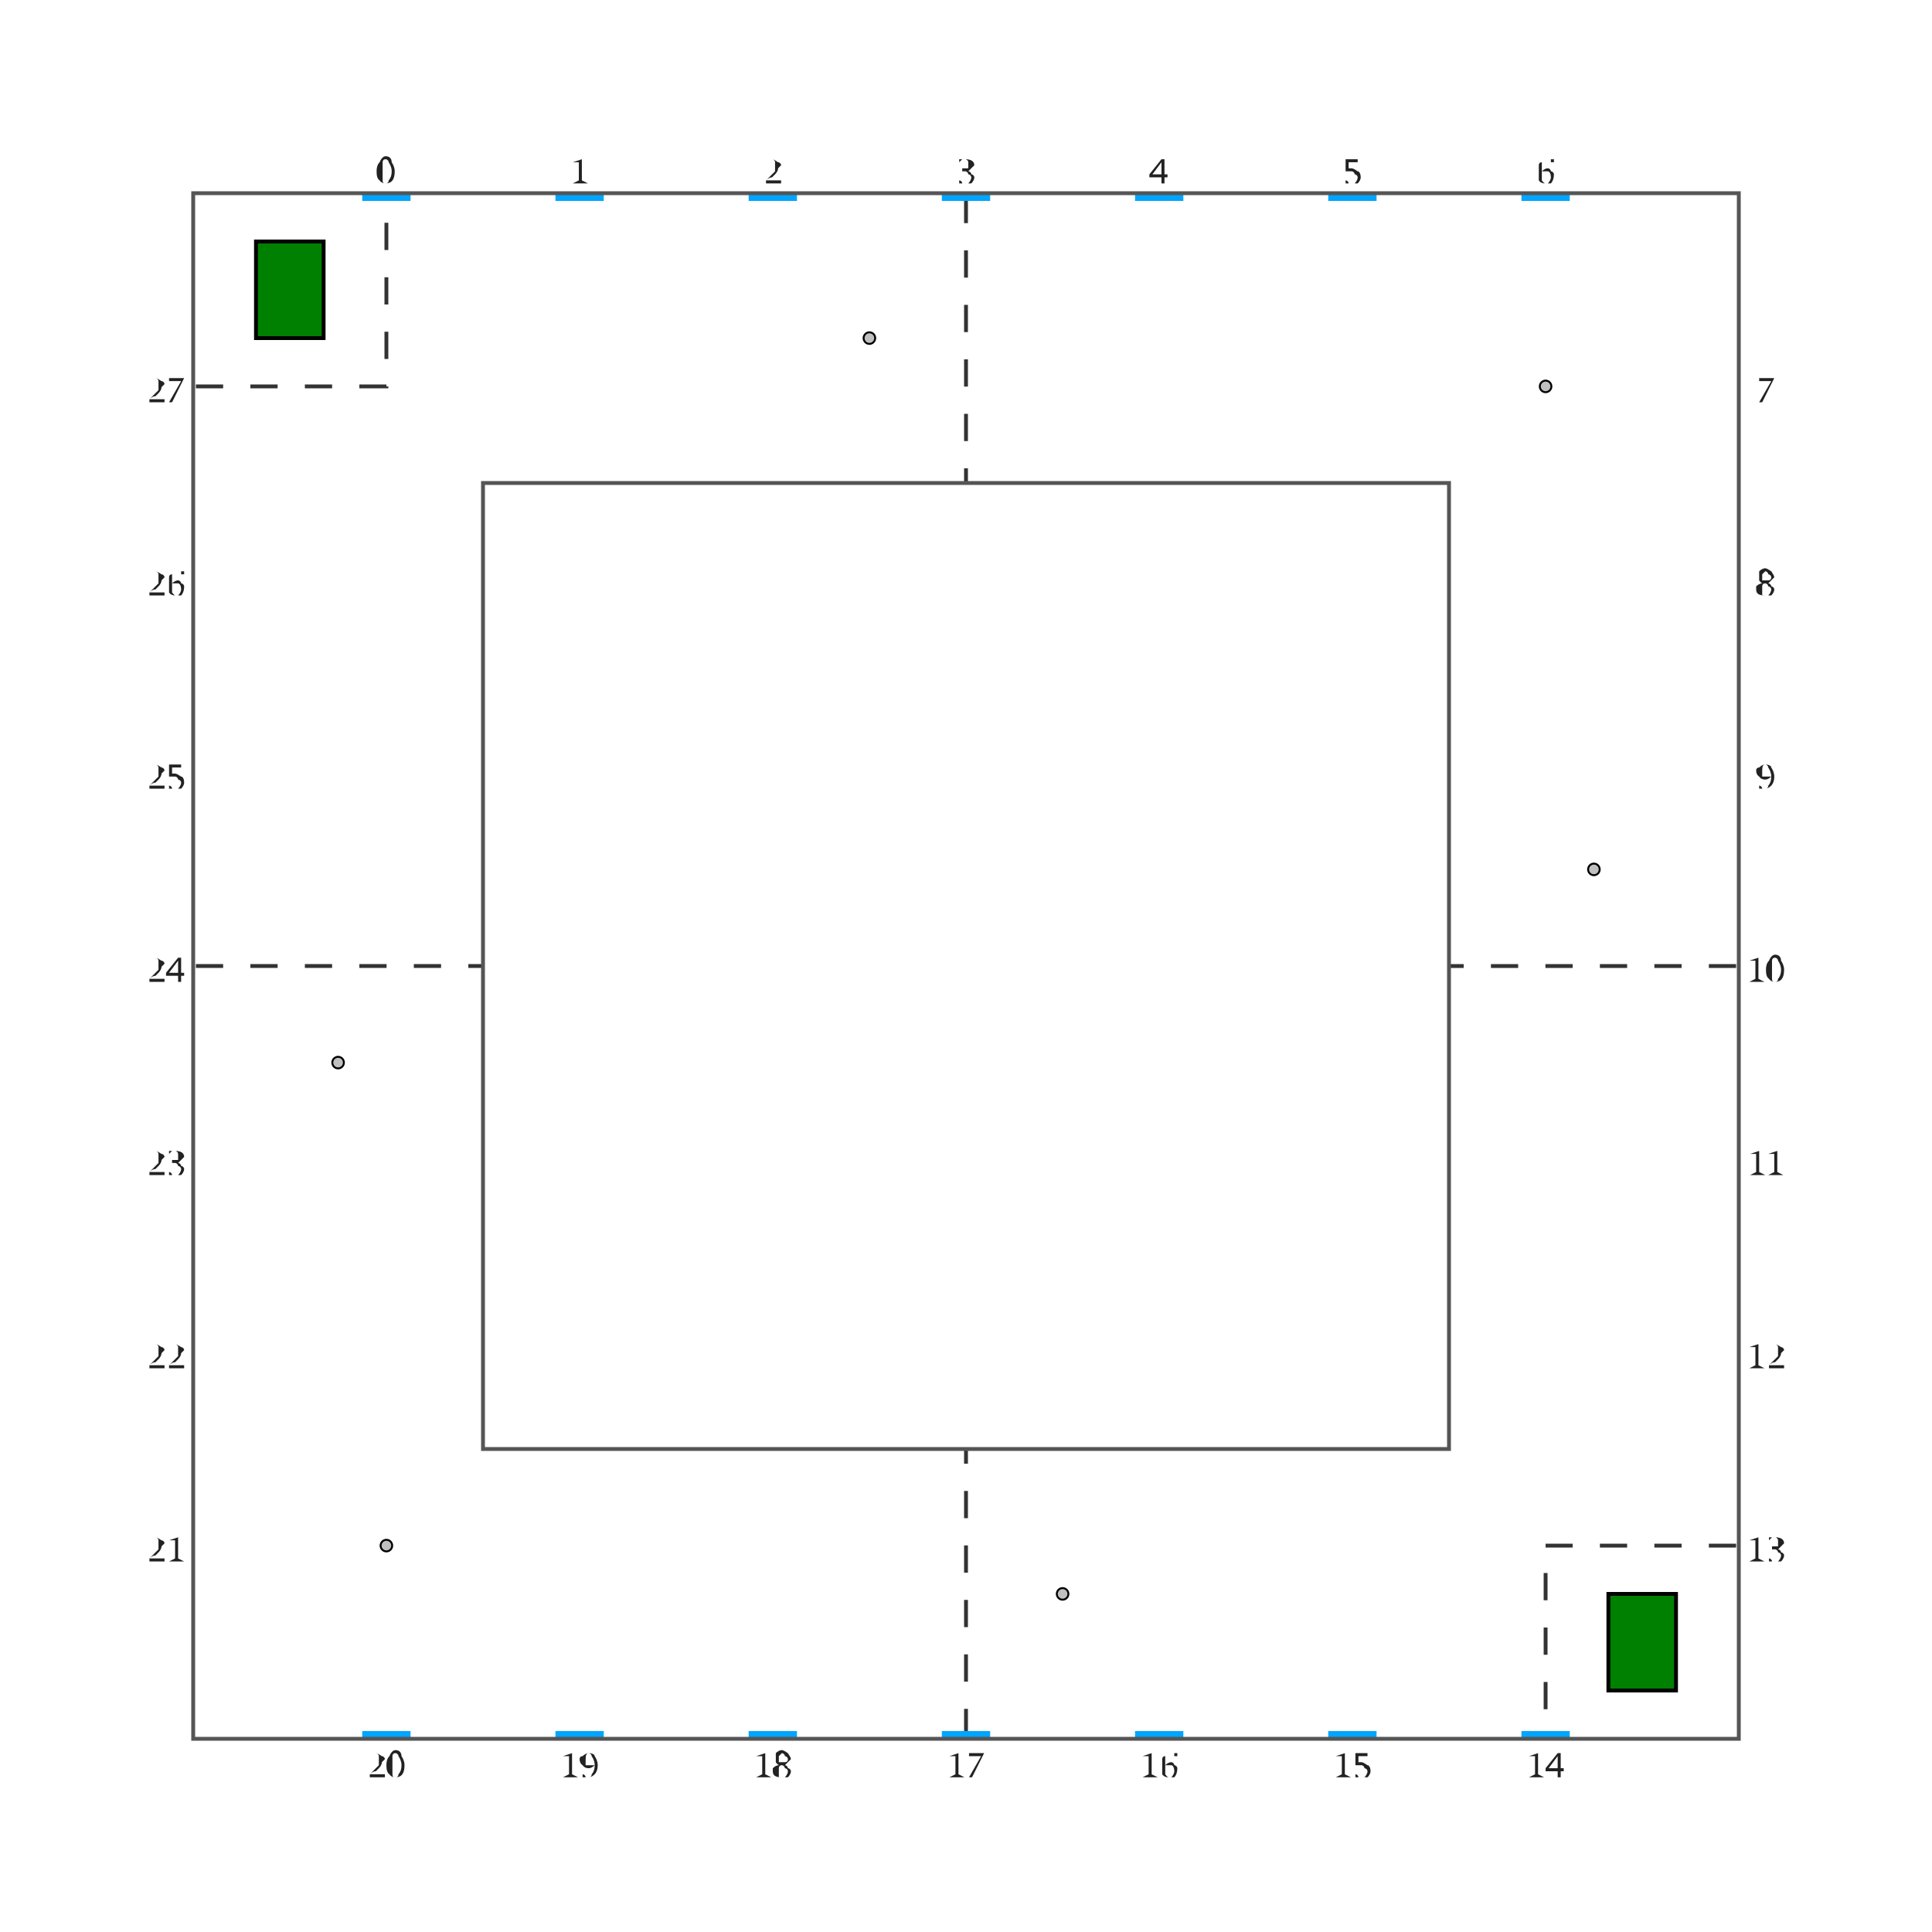
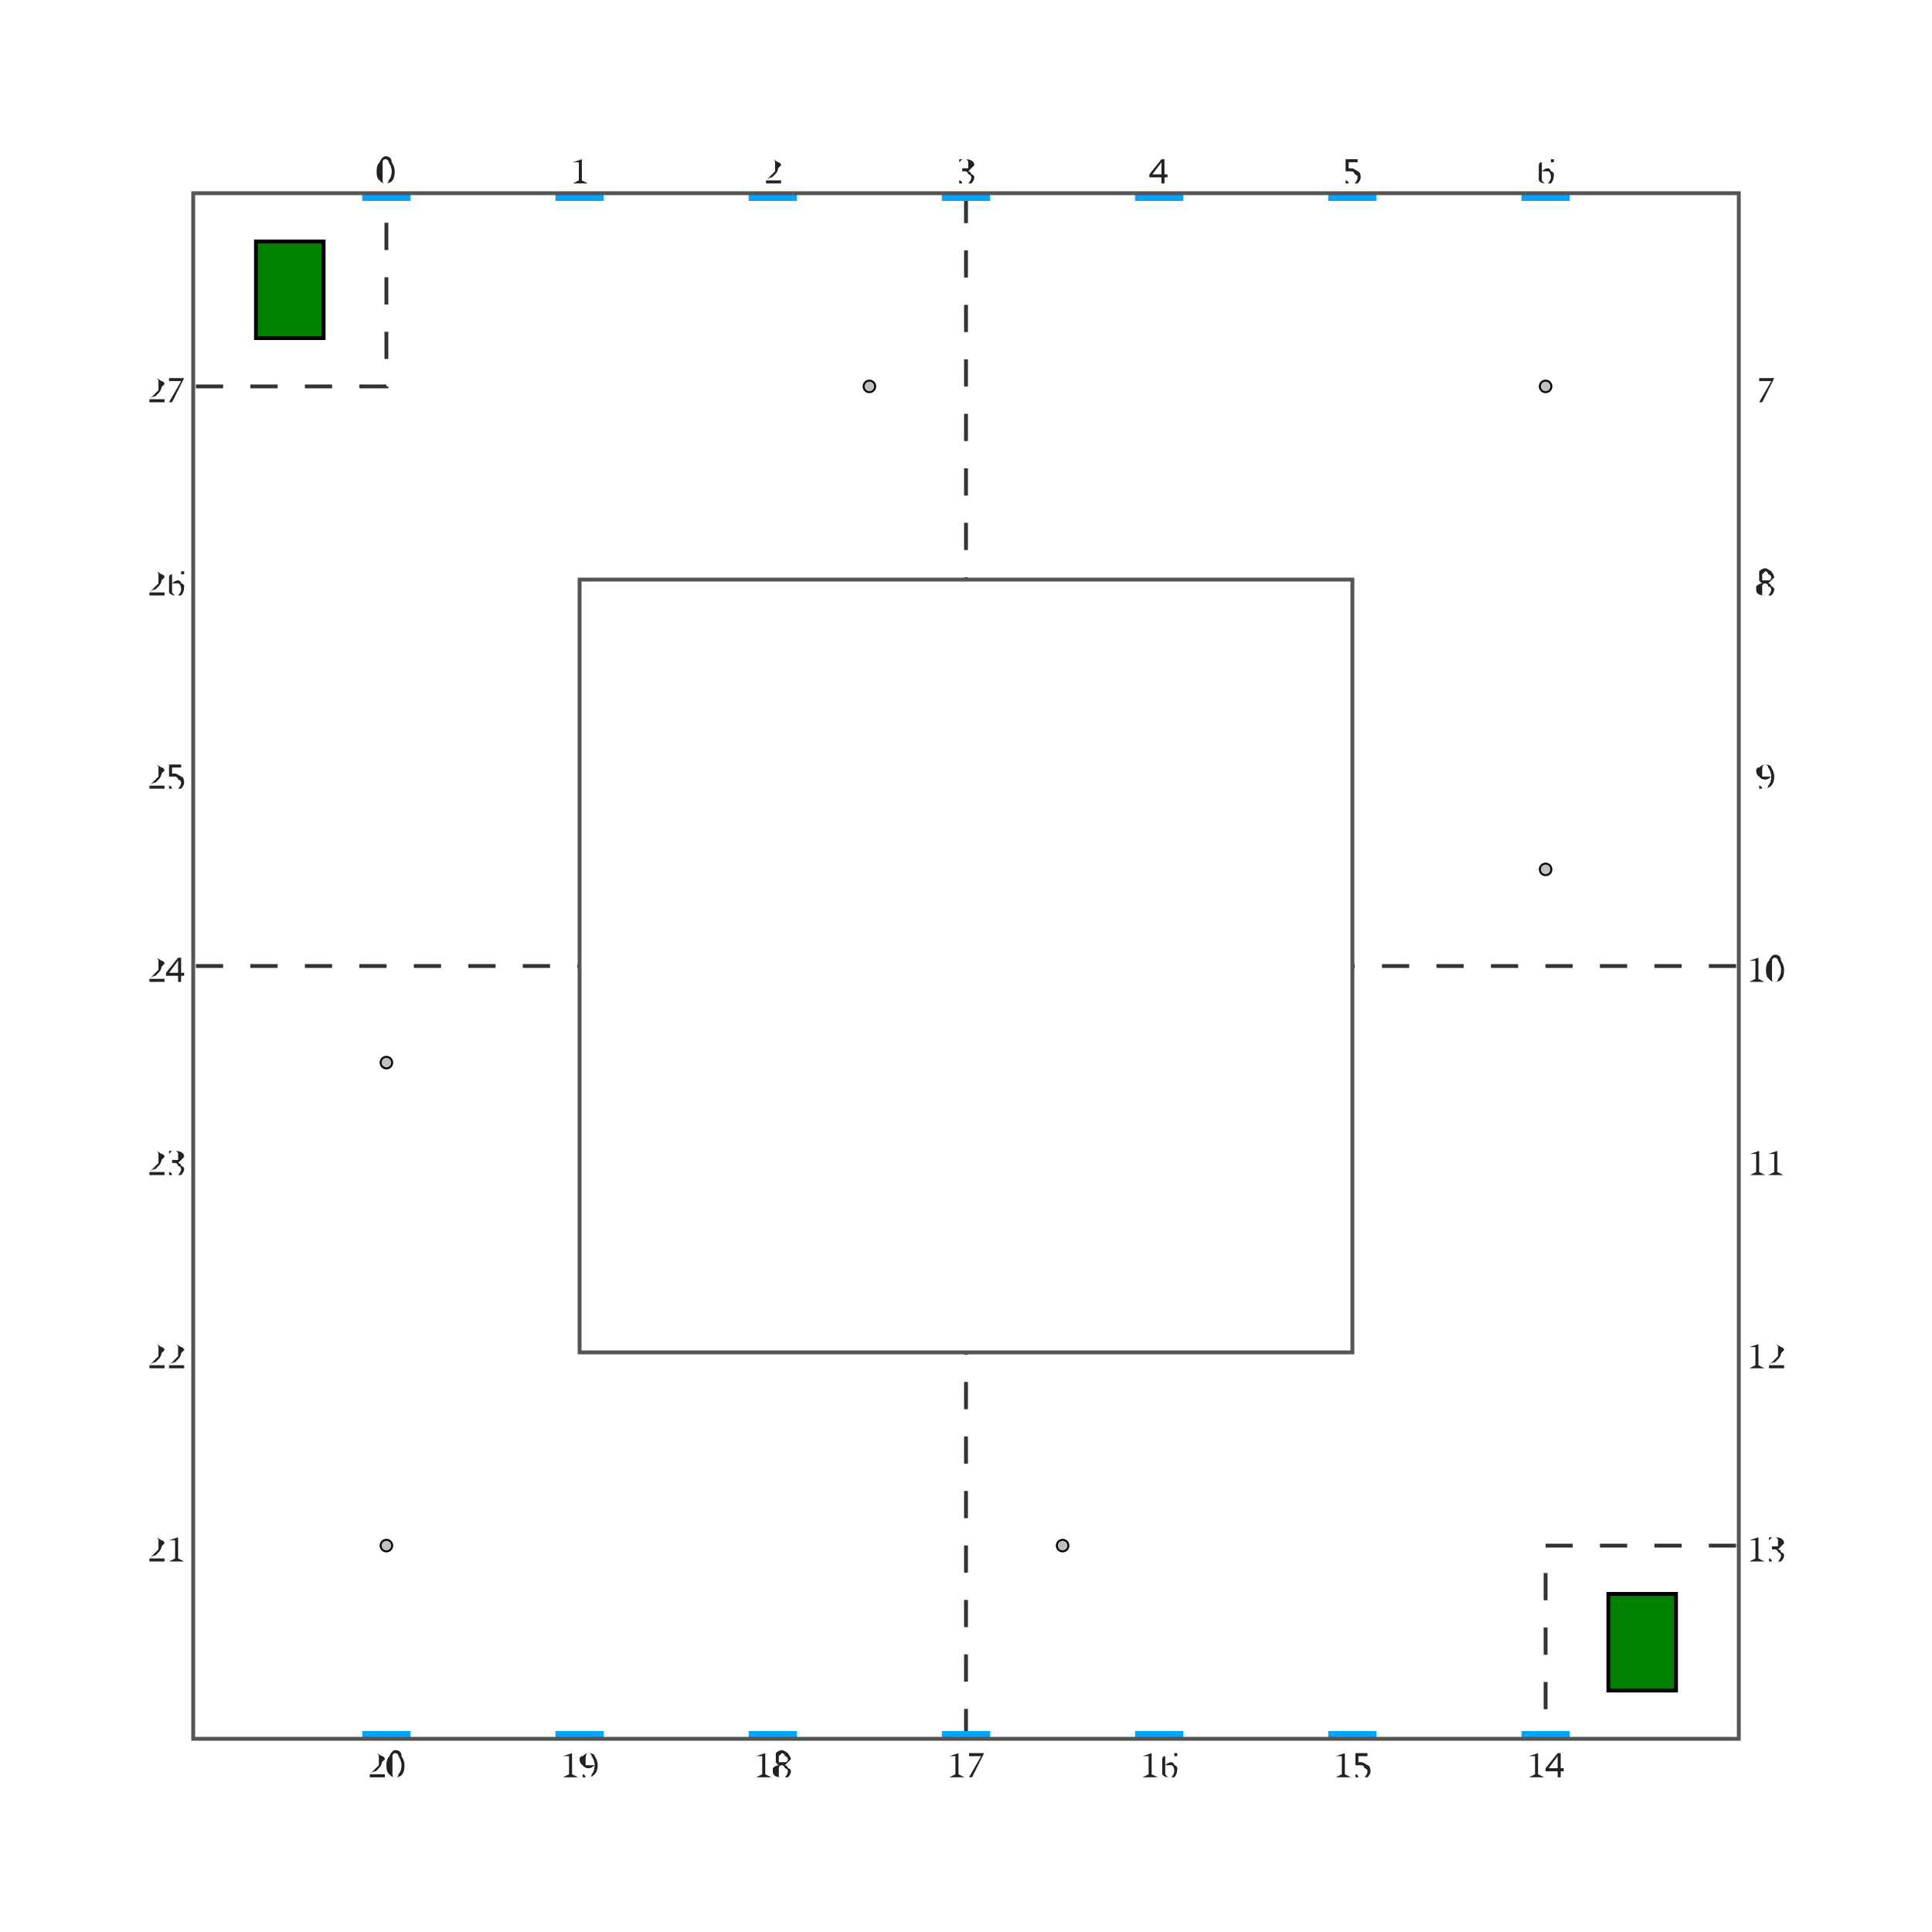
<svg xmlns="http://www.w3.org/2000/svg" xmlns:xlink="http://www.w3.org/1999/xlink" version="1.1" baseProfile="full" width="1000" height="1000">
  <style type="text/css">
    

      .arena-wall {
          fill: none;
          stroke: #555;
          stroke-width: .02;
      }

      .platform {
          fill: #bbb;
          stroke: #555;
          stroke-width: .02;
      }

      .can {
          stroke: black;
          stroke-width: 0.01;
          fill: silver;
      }

      #robot {
          fill: green;
          stroke: black;
          stroke-width: 0.02;
      }

      .zone-boundary {
          stroke: #333;
          stroke-width: 0.02;
          stroke-dasharray: 0.141, 0.141;
          stroke-dashoffset: -50%;
          fill: none;
      }

      .marker {
          fill: #00a5ff;
      }

      #marker-annotations text {
          font-size: 0.2px;
          text-anchor: middle;
          fill: #222;
      }

      text { font-size: 0.2px ; }

    
  </style>
  <defs>
    <circle cx="0" cy="0" r="0.03" class="can" id="can" />
    <rect width="0.35" height="0.5" x="-0.175" y="-0.25" id="robot" />
    <g id="wall-marker">
      <rect x="-0.125" y="0" width="0.25" height="0.04" class="marker" />
    </g>
    <g id="side-zone">
      <g transform="translate(0.5 0.5) rotate(0)">
        <use xlink:href="#robot" />
      </g>
      <path class="zone-boundary" d="M 0 1 h 1 v -1" />
-       <line class="zone-boundary" x1="0" y1="4" x2="1.5" y2="4" />
-       <line class="zone-boundary" x1="4" y1="0" x2="4" y2="1.5" />
-       <use xlink:href="#can" transform="translate(0.75 4.5)" />
+       <line class="zone-boundary" x1="0" y1="4" x2="2" y2="4" />
+       <line class="zone-boundary" x1="4" y1="0" x2="4" y2="2" />
+       <use xlink:href="#can" transform="translate(1 4.5)" />
      <use xlink:href="#can" transform="translate(1 7)" />
-       <use xlink:href="#can" transform="translate(4.5 7.25)" />
+       <use xlink:href="#can" transform="translate(4.5 7)" />
      <use xlink:href="#wall-marker" x="1" />
      <use xlink:href="#wall-marker" x="2" />
      <use xlink:href="#wall-marker" x="3" />
      <use xlink:href="#wall-marker" x="4" />
      <use xlink:href="#wall-marker" x="5" />
      <use xlink:href="#wall-marker" x="6" />
      <use xlink:href="#wall-marker" x="7" />
    </g>
  </defs>
  <rect width="100%" height="100%" fill="white" />
  <g id="arena" transform="translate(100 100) scale(100)">
    <use xlink:href="#side-zone" />
    <use xlink:href="#side-zone" transform="rotate(180 4 4)" />
-     <path d="M1.5 1.5 h5 v5 h-5 z" class="arena-wall" />
+     <path d="M2 2 h4 v4 h-4 z" class="arena-wall" />
    <rect width="8" height="8" x="0" y="0" class="arena-wall" />
    <g id="marker-annotations">
      <text x="1" y="-0.05">0</text>
      <text x="2" y="-0.05">1</text>
      <text x="3" y="-0.05">2</text>
      <text x="4" y="-0.05">3</text>
      <text x="5" y="-0.05">4</text>
      <text x="6" y="-0.05">5</text>
      <text x="7" y="-0.05">6</text>
      <text x="8.14" y="1.08">7</text>
      <text x="8.14" y="2.08">8</text>
      <text x="8.14" y="3.08">9</text>
      <text x="8.14" y="4.08">10</text>
      <text x="8.14" y="5.08">11</text>
      <text x="8.14" y="6.08">12</text>
      <text x="8.14" y="7.08">13</text>
      <text x="1" y="8.2">20</text>
      <text x="2" y="8.2">19</text>
      <text x="3" y="8.2">18</text>
      <text x="4" y="8.2">17</text>
      <text x="5" y="8.2">16</text>
      <text x="6" y="8.2">15</text>
      <text x="7" y="8.2">14</text>
      <text x="-0.14" y="1.08">27</text>
      <text x="-0.14" y="2.08">26</text>
      <text x="-0.14" y="3.08">25</text>
      <text x="-0.14" y="4.08">24</text>
      <text x="-0.14" y="5.08">23</text>
      <text x="-0.14" y="6.08">22</text>
      <text x="-0.14" y="7.08">21</text>
    </g>
  </g>
</svg>
